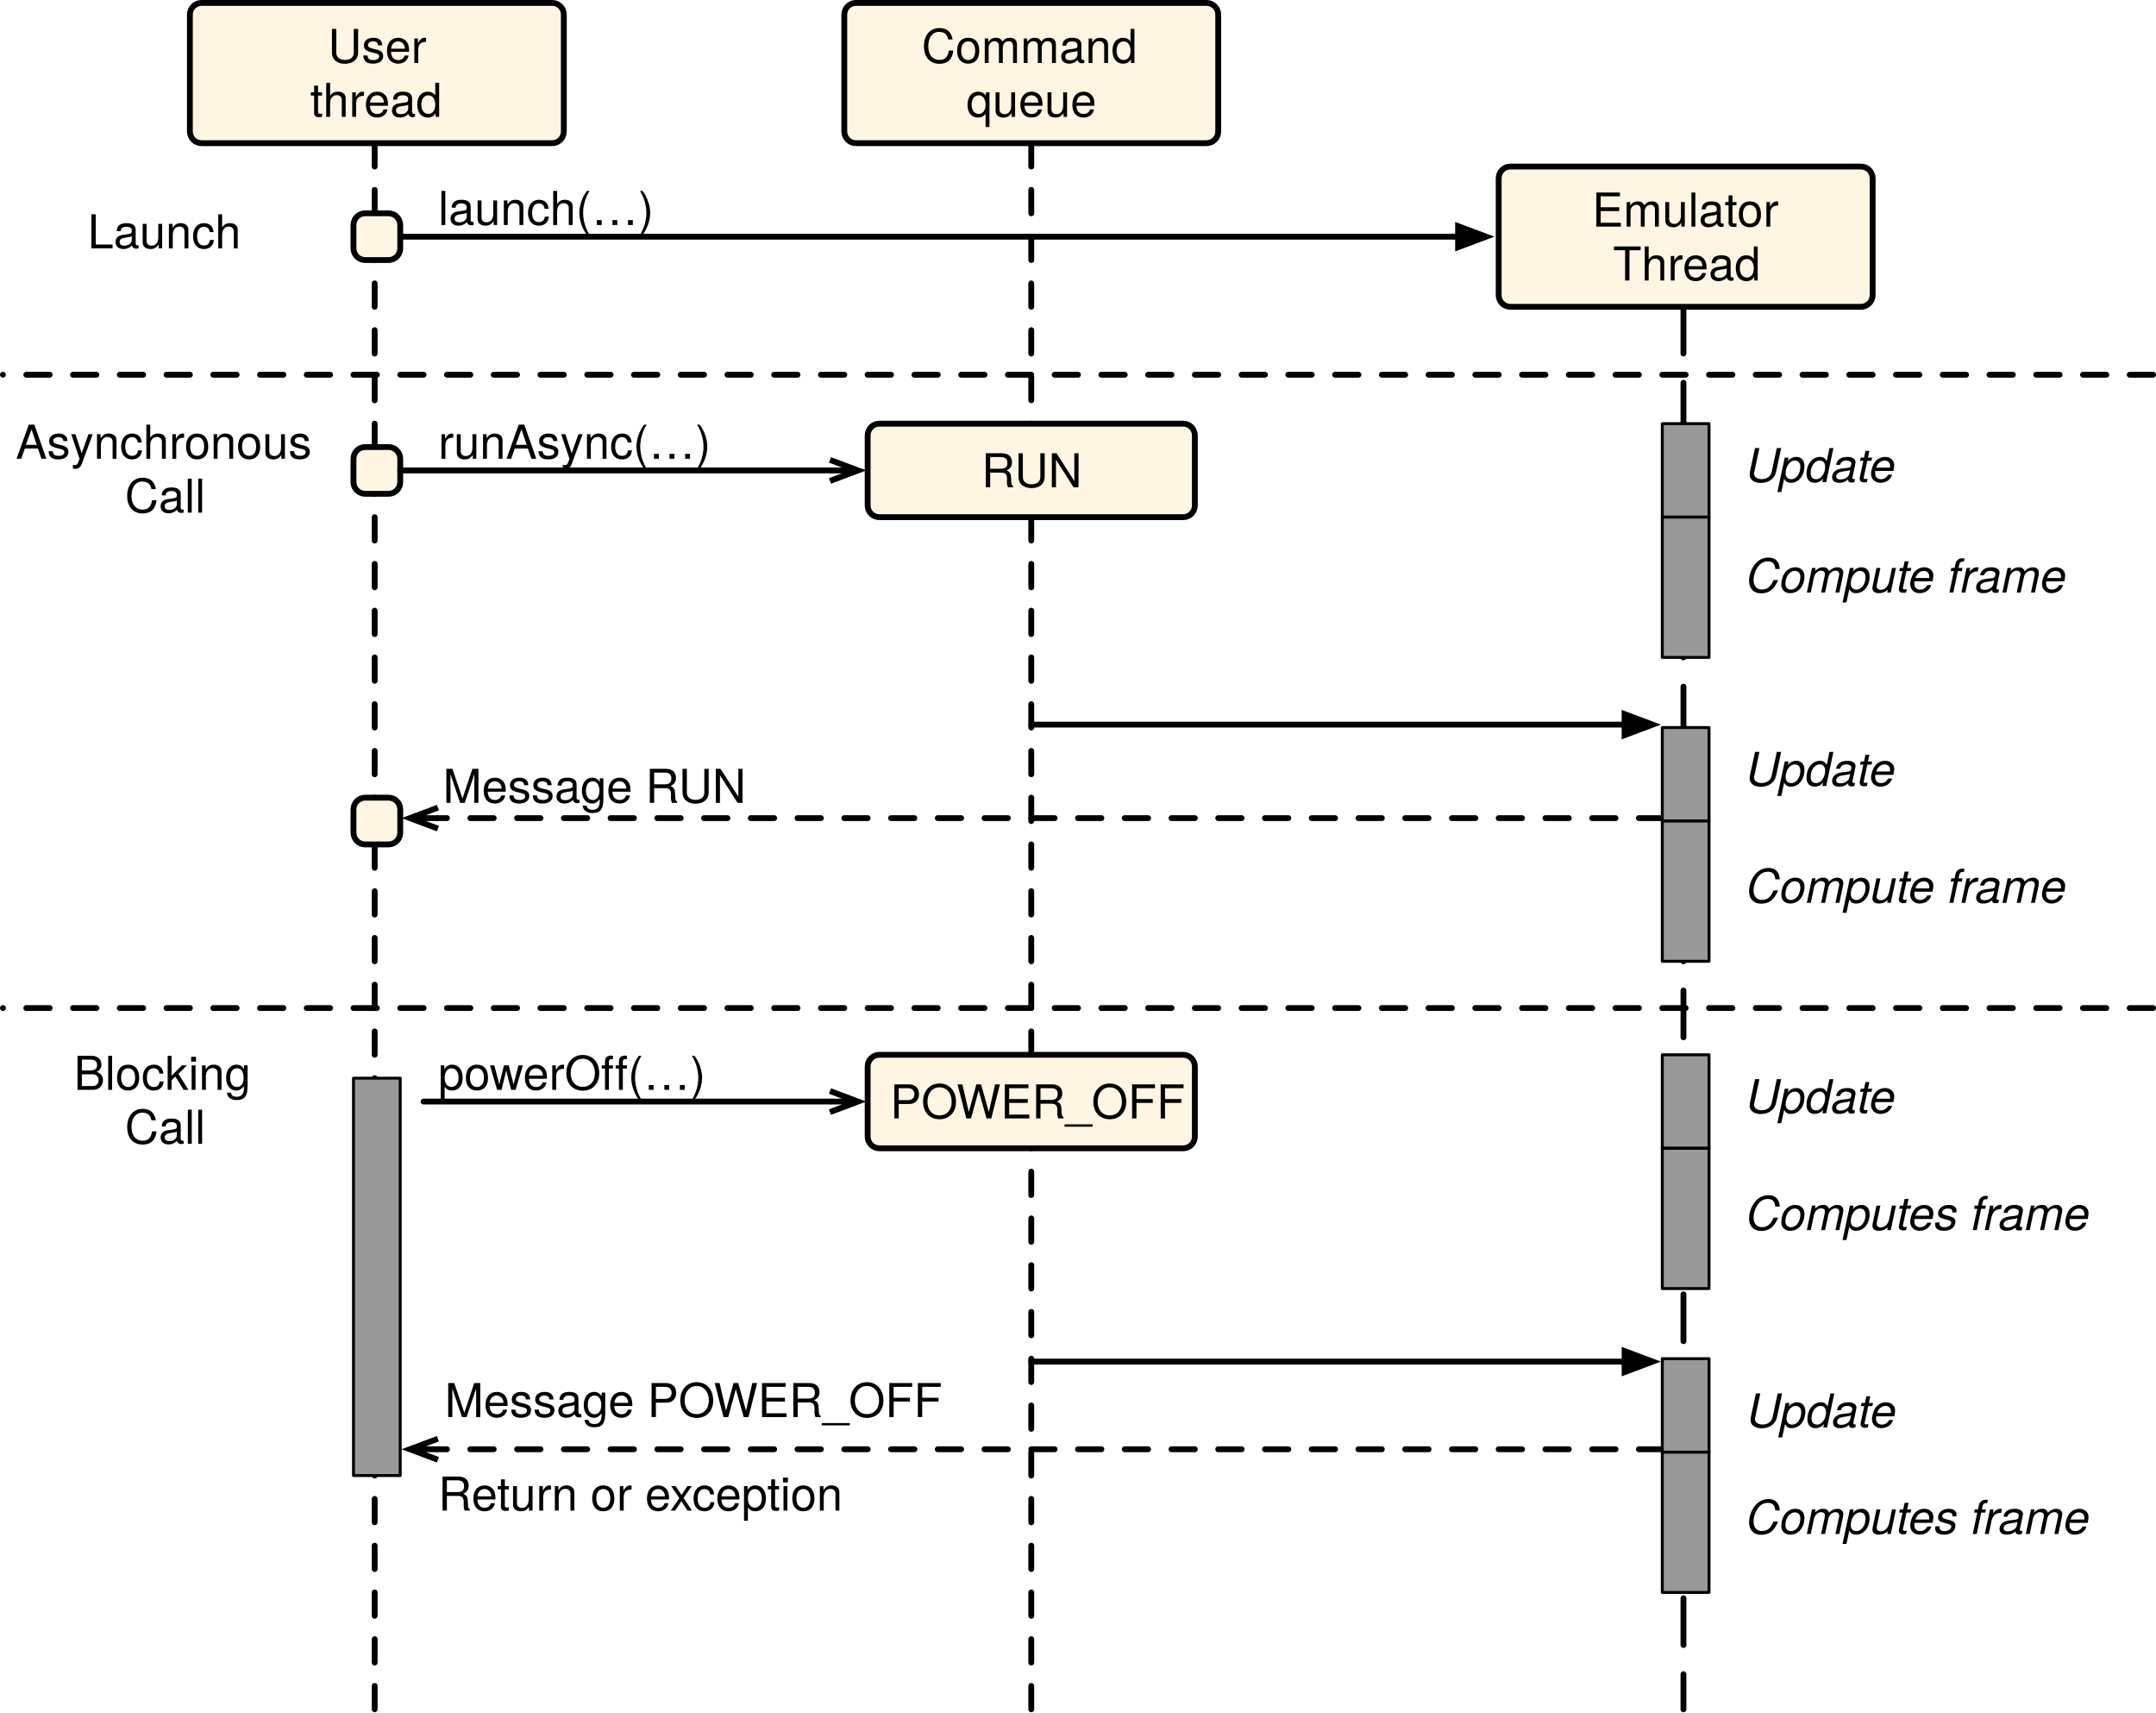
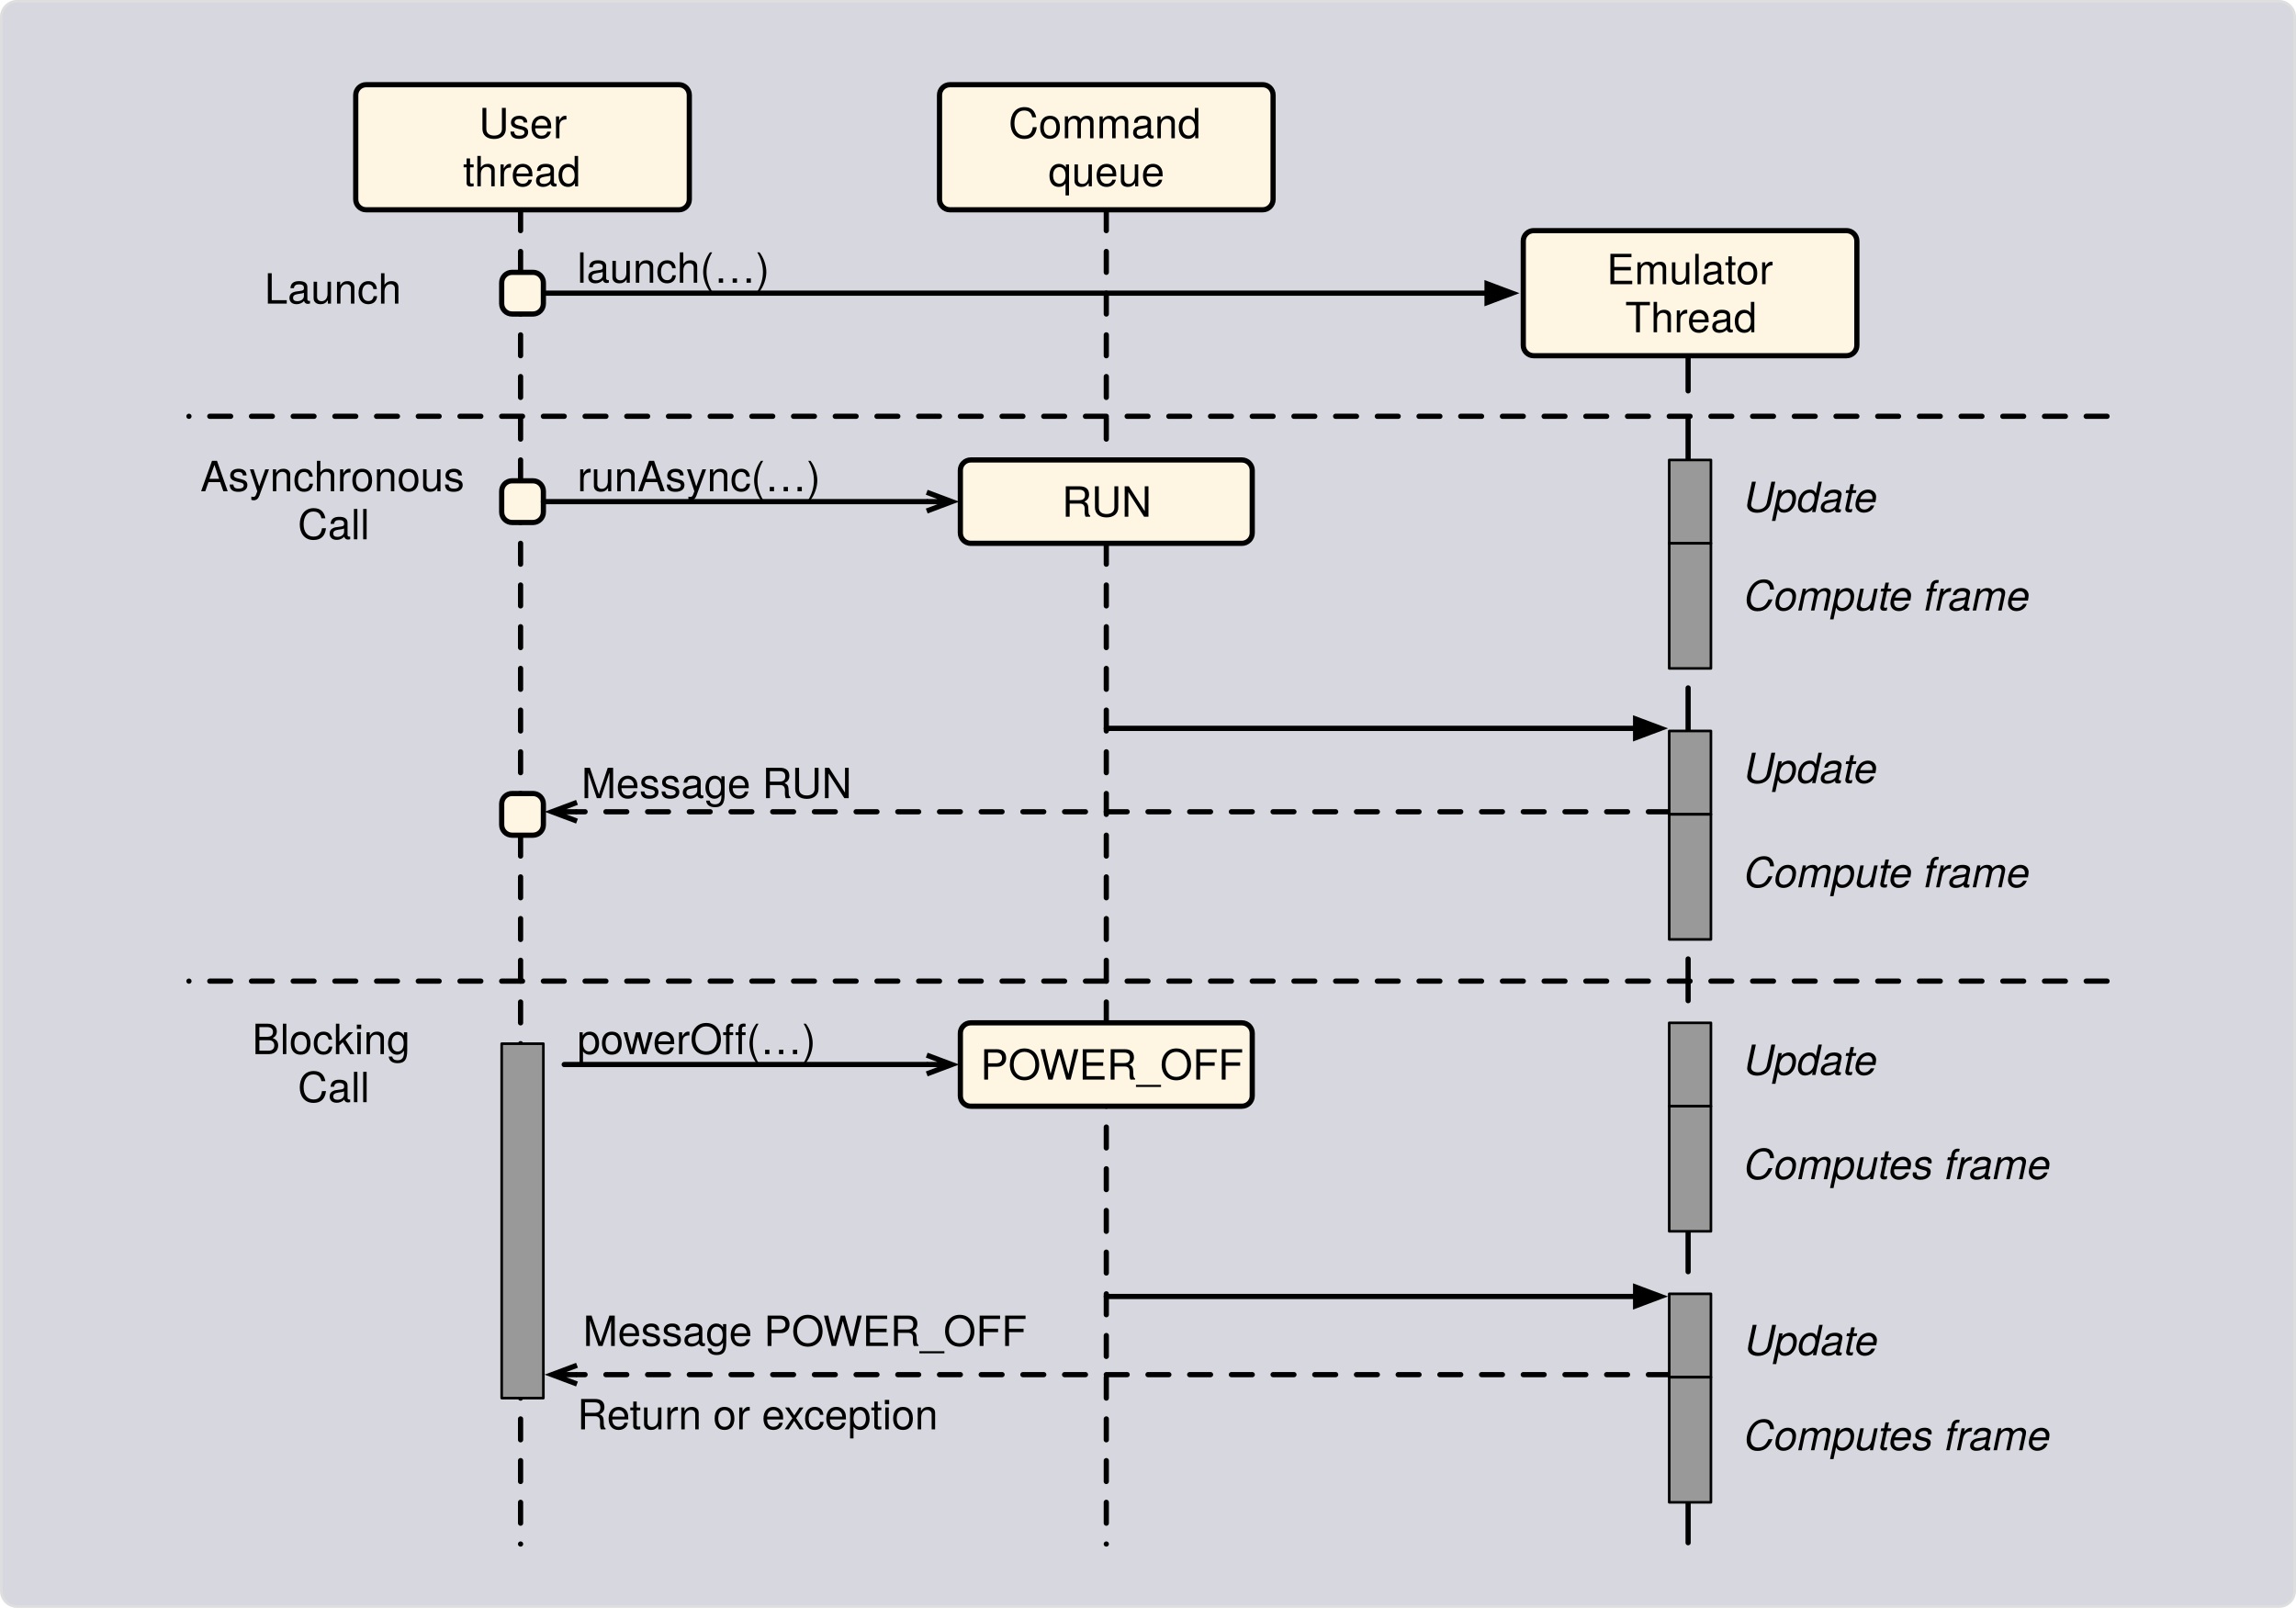
- <svg xmlns="http://www.w3.org/2000/svg" version="1.1" viewBox="-993 -81 738 586" width="738" height="586">
+ <svg xmlns="http://www.w3.org/2000/svg" version="1.1" viewBox="-1064.5 -112.5 881 617" width="881" height="617">
  <defs>
    <marker orient="auto" overflow="visible" markerUnits="strokeWidth" id="FilledArrow_Marker" stroke-linejoin="miter" stroke-miterlimit="10" viewBox="-1 -3 7 6" markerWidth="7" markerHeight="6" color="black">
      <g>
        <path d="M 4.8 0 L 0 -1.8 L 0 1.8 Z" fill="currentColor" stroke="currentColor" stroke-width="1" />
      </g>
    </marker>
    <marker orient="auto" overflow="visible" markerUnits="strokeWidth" id="StickArrow_Marker" stroke-linejoin="miter" stroke-miterlimit="10" viewBox="-1 -3 7 6" markerWidth="7" markerHeight="6" color="black">
      <g>
        <path d="M 4.8 0 L 0 0 M 0 -1.8 L 4.8 0 L 0 1.8" fill="none" stroke="currentColor" stroke-width="1" />
      </g>
    </marker>
  </defs>
  <g id="Architecture" fill="none" stroke-dasharray="none" fill-opacity="1" stroke="none" stroke-opacity="1">
    <g id="Architecture_Ebene_1">
+       <g id="Graphic_158">
+         <path d="M -1058 -112 L -190 -112 C -186.686 -112 -184 -109.314 -184 -106 L -184 498 C -184 501.314 -186.686 504 -190 504 L -1058 504 C -1061.314 504 -1064 501.314 -1064 498 L -1064 -106 C -1064 -109.314 -1061.314 -112 -1058 -112 Z" fill="#d7d8df" />
+         <path d="M -1058 -112 L -190 -112 C -186.686 -112 -184 -109.314 -184 -106 L -184 498 C -184 501.314 -186.686 504 -190 504 L -1058 504 C -1061.314 504 -1064 501.314 -1064 498 L -1064 -106 C -1064 -109.314 -1061.314 -112 -1058 -112 Z" stroke="#dedede" stroke-linecap="round" stroke-linejoin="round" stroke-width="1" />
+       </g>
      <g id="Graphic_108" />
      <g id="Line_107">
-         <line x1="-416.75" y1="24" x2="-416.75" y2="504" stroke="black" stroke-linecap="round" stroke-linejoin="round" stroke-dasharray="16.0,10.0" stroke-width="2" />
+         <line x1="-416.75" y1="21.493" x2="-416.75" y2="480" stroke="black" stroke-linecap="round" stroke-linejoin="round" stroke-dasharray="16.0,10.0" stroke-width="2" />
      </g>
      <g id="Graphic_106" />
      <g id="Line_105">
-         <line x1="-864.75" y1="-32" x2="-864.75" y2="504" stroke="black" stroke-linecap="round" stroke-linejoin="round" stroke-dasharray="8.0,8.0" stroke-width="2" />
+         <line x1="-864.75" y1="-32" x2="-864.75" y2="480" stroke="black" stroke-linecap="round" stroke-linejoin="round" stroke-dasharray="8.0,8.0" stroke-width="2" />
      </g>
      <g id="Line_102">
        <line x1="-855" y1="0" x2="-493.9" y2="0" marker-end="url(#FilledArrow_Marker)" stroke="black" stroke-linecap="round" stroke-linejoin="round" stroke-width="2" />
      </g>
      <g id="Graphic_101">
        <text transform="translate(-843 -19)" fill="black">
          <tspan font-family="Helvetica Neue" font-size="16" fill="black" x="0" y="15" xml:space="preserve">launch(…)</tspan>
        </text>
      </g>
      <g id="Graphic_98">
        <text transform="translate(-963 -11)" fill="black">
          <tspan font-family="Helvetica Neue" font-size="16" fill="black" x="14210855e-21" y="15" xml:space="preserve">Launch</tspan>
        </text>
      </g>
      <g id="Graphic_92">
        <path d="M -924 -80 L -804 -80 C -801.791 -80 -800 -78.209 -800 -76 L -800 -36 C -800 -33.791 -801.791 -32 -804 -32 L -924 -32 C -926.209 -32 -928 -33.791 -928 -36 L -928 -76 C -928 -78.209 -926.209 -80 -924 -80 Z" fill="#fef6e3" />
        <path d="M -924 -80 L -804 -80 C -801.791 -80 -800 -78.209 -800 -76 L -800 -36 C -800 -33.791 -801.791 -32 -804 -32 L -924 -32 C -926.209 -32 -928 -33.791 -928 -36 L -928 -76 C -928 -78.209 -926.209 -80 -924 -80 Z" stroke="black" stroke-linecap="round" stroke-linejoin="round" stroke-width="2" />
        <text transform="translate(-923 -74.448)" fill="black">
          <tspan font-family="Helvetica Neue" font-size="16" fill="black" x="42.264" y="15" xml:space="preserve">User </tspan>
          <tspan font-family="Helvetica Neue" font-size="16" fill="black" x="36.176" y="33.448" xml:space="preserve">thread</tspan>
        </text>
      </g>
      <g id="Graphic_91" />
      <g id="Line_90">
-         <line x1="-640" y1="-32" x2="-640" y2="504" stroke="black" stroke-linecap="round" stroke-linejoin="round" stroke-dasharray="8.0,8.0" stroke-width="2" />
+         <line x1="-640" y1="-32" x2="-640" y2="480" stroke="black" stroke-linecap="round" stroke-linejoin="round" stroke-dasharray="8.0,8.0" stroke-width="2" />
      </g>
      <g id="Graphic_87">
        <path d="M -700 -80 L -580 -80 C -577.791 -80 -576 -78.209 -576 -76 L -576 -36 C -576 -33.791 -577.791 -32 -580 -32 L -700 -32 C -702.209 -32 -704 -33.791 -704 -36 L -704 -76 C -704 -78.209 -702.209 -80 -700 -80 Z" fill="#fef6e3" />
        <path d="M -700 -80 L -580 -80 C -577.791 -80 -576 -78.209 -576 -76 L -576 -36 C -576 -33.791 -577.791 -32 -580 -32 L -700 -32 C -702.209 -32 -704 -33.791 -704 -36 L -704 -76 C -704 -78.209 -702.209 -80 -700 -80 Z" stroke="black" stroke-linecap="round" stroke-linejoin="round" stroke-width="2" />
        <text transform="translate(-699 -74.448)" fill="black">
          <tspan font-family="Helvetica Neue" font-size="16" fill="black" x="21.496" y="15" xml:space="preserve">Command </tspan>
          <tspan font-family="Helvetica Neue" font-size="16" fill="black" x="36.768" y="33.448" xml:space="preserve">queue</tspan>
        </text>
      </g>
      <g id="Graphic_86">
        <path d="M -476 -24 L -356 -24 C -353.791 -24 -352 -22.209 -352 -20 L -352 20 C -352 22.209 -353.791 24 -356 24 L -476 24 C -478.209 24 -480 22.209 -480 20 L -480 -20 C -480 -22.209 -478.209 -24 -476 -24 Z" fill="#fef6e3" />
        <path d="M -476 -24 L -356 -24 C -353.791 -24 -352 -22.209 -352 -20 L -352 20 C -352 22.209 -353.791 24 -356 24 L -476 24 C -478.209 24 -480 22.209 -480 20 L -480 -20 C -480 -22.209 -478.209 -24 -476 -24 Z" stroke="black" stroke-linecap="round" stroke-linejoin="round" stroke-width="2" />
        <text transform="translate(-475 -18.448)" fill="black">
          <tspan font-family="Helvetica Neue" font-size="16" fill="black" x="26.992" y="15" xml:space="preserve">Emulator</tspan>
          <tspan font-family="Helvetica Neue" font-size="16" fill="black" x="34.104" y="33.448" xml:space="preserve">Thread</tspan>
        </text>
      </g>
      <g id="Graphic_76" />
      <g id="Line_75">
        <line x1="-424" y1="199" x2="-843.1" y2="199" marker-end="url(#StickArrow_Marker)" stroke="black" stroke-linecap="round" stroke-linejoin="round" stroke-dasharray="8.0,8.0" stroke-width="2" />
      </g>
      <g id="Graphic_71" />
      <g id="Line_70">
        <line x1="-640" y1="167" x2="-436.9" y2="167" marker-end="url(#FilledArrow_Marker)" stroke="black" stroke-linecap="round" stroke-linejoin="round" stroke-width="2" />
      </g>
      <g id="Graphic_68">
        <rect x="-424" y="168" width="16" height="32" fill="#999" />
        <rect x="-424" y="168" width="16" height="32" stroke="black" stroke-linecap="round" stroke-linejoin="round" stroke-width="1" />
      </g>
      <g id="Graphic_109">
        <path d="M -868 -8 L -860 -8 C -857.791 -8 -856 -6.209 -856 -4 L -856 4 C -856 6.209 -857.791 8 -860 8 L -868 8 C -870.209 8 -872 6.209 -872 4 L -872 -4 C -872 -6.209 -870.209 -8 -868 -8 Z" fill="#fef6e3" />
        <path d="M -868 -8 L -860 -8 C -857.791 -8 -856 -6.209 -856 -4 L -856 4 C -856 6.209 -857.791 8 -860 8 L -868 8 C -870.209 8 -872 6.209 -872 4 L -872 -4 C -872 -6.209 -870.209 -8 -868 -8 Z" stroke="black" stroke-linecap="round" stroke-linejoin="round" stroke-width="2" />
        <text transform="translate(-867 -18)" fill="black" />
      </g>
      <g id="Graphic_111">
        <text transform="translate(-395.304 173)" fill="black">
          <tspan font-family="Helvetica Neue" font-style="italic" font-size="16" fill="black" x="0" y="15" xml:space="preserve">Update</tspan>
        </text>
      </g>
      <g id="Graphic_112">
        <path d="M -868 72 L -860 72 C -857.791 72 -856 73.791 -856 76 L -856 84 C -856 86.209 -857.791 88 -860 88 L -868 88 C -870.209 88 -872 86.209 -872 84 L -872 76 C -872 73.791 -870.209 72 -868 72 Z" fill="#fef6e3" />
        <path d="M -868 72 L -860 72 C -857.791 72 -856 73.791 -856 76 L -856 84 C -856 86.209 -857.791 88 -860 88 L -868 88 C -870.209 88 -872 86.209 -872 84 L -872 76 C -872 73.791 -870.209 72 -868 72 Z" stroke="black" stroke-linecap="round" stroke-linejoin="round" stroke-width="2" />
        <text transform="translate(-867 62)" fill="black" />
      </g>
      <g id="Graphic_114" />
      <g id="Line_113">
        <line x1="-256" y1="47.25" x2="-992" y2="47.25" stroke="black" stroke-linecap="round" stroke-linejoin="round" stroke-dasharray="8.0,8.0" stroke-width="2" />
      </g>
      <g id="Graphic_115">
        <text transform="translate(-987.592 61)" fill="black">
          <tspan font-family="Helvetica Neue" font-size="16" fill="black" x="56132876e-20" y="15" xml:space="preserve">Asynchronous</tspan>
          <tspan font-family="Helvetica Neue" font-size="16" fill="black" x="37.352" y="33.448" xml:space="preserve">Call</tspan>
        </text>
      </g>
      <g id="Graphic_116">
        <text transform="translate(-967.728 277)" fill="black">
          <tspan font-family="Helvetica Neue" font-size="16" fill="black" x="0" y="15" xml:space="preserve">Blocking</tspan>
          <tspan font-family="Helvetica Neue" font-size="16" fill="black" x="17.488" y="33.448" xml:space="preserve">Call</tspan>
        </text>
      </g>
      <g id="Graphic_117">
        <text transform="translate(-843 61)" fill="black">
          <tspan font-family="Helvetica Neue" font-size="16" fill="black" x="0" y="15" xml:space="preserve">runAsync(…)</tspan>
        </text>
      </g>
      <g id="Graphic_120" />
      <g id="Line_119">
        <line x1="-856" y1="80" x2="-708.9" y2="80" marker-end="url(#StickArrow_Marker)" stroke="black" stroke-linecap="round" stroke-linejoin="round" stroke-width="2" />
      </g>
      <g id="Graphic_121">
        <path d="M -692 64 L -588 64 C -585.791 64 -584 65.791 -584 68 L -584 92 C -584 94.209 -585.791 96 -588 96 L -692 96 C -694.209 96 -696 94.209 -696 92 L -696 68 C -696 65.791 -694.209 64 -692 64 Z" fill="#fef6e3" />
        <path d="M -692 64 L -588 64 C -585.791 64 -584 65.791 -584 68 L -584 92 C -584 94.209 -585.791 96 -588 96 L -692 96 C -694.209 96 -696 94.209 -696 92 L -696 68 C -696 65.791 -694.209 64 -692 64 Z" stroke="black" stroke-linecap="round" stroke-linejoin="round" stroke-width="2" />
        <text transform="translate(-691 70.776)" fill="black">
          <tspan font-family="Helvetica Neue" font-size="16" fill="black" x="33.968" y="15" xml:space="preserve">RUN</tspan>
        </text>
      </g>
      <g id="Graphic_125">
        <rect x="-424" y="200" width="16" height="48" fill="#999" />
        <rect x="-424" y="200" width="16" height="48" stroke="black" stroke-linecap="round" stroke-linejoin="round" stroke-width="1" />
      </g>
      <g id="Graphic_126">
        <text transform="translate(-395.304 213)" fill="black">
          <tspan font-family="Helvetica Neue" font-style="italic" font-size="16" fill="black" x="0" y="15" xml:space="preserve">Compute frame</tspan>
        </text>
      </g>
      <g id="Graphic_130">
        <rect x="-424" y="64" width="16" height="32" fill="#999" />
        <rect x="-424" y="64" width="16" height="32" stroke="black" stroke-linecap="round" stroke-linejoin="round" stroke-width="1" />
      </g>
      <g id="Graphic_129">
        <text transform="translate(-395.304 69)" fill="black">
          <tspan font-family="Helvetica Neue" font-style="italic" font-size="16" fill="black" x="0" y="15" xml:space="preserve">Update</tspan>
        </text>
      </g>
      <g id="Graphic_128">
        <rect x="-424" y="96" width="16" height="48" fill="#999" />
        <rect x="-424" y="96" width="16" height="48" stroke="black" stroke-linecap="round" stroke-linejoin="round" stroke-width="1" />
      </g>
      <g id="Graphic_127">
        <text transform="translate(-395.304 106.776)" fill="black">
          <tspan font-family="Helvetica Neue" font-style="italic" font-size="16" fill="black" x="0" y="15" xml:space="preserve">Compute frame</tspan>
        </text>
      </g>
      <g id="Graphic_134">
        <rect x="-424" y="280" width="16" height="32" fill="#999" />
        <rect x="-424" y="280" width="16" height="32" stroke="black" stroke-linecap="round" stroke-linejoin="round" stroke-width="1" />
      </g>
      <g id="Graphic_133">
        <text transform="translate(-395.304 285)" fill="black">
          <tspan font-family="Helvetica Neue" font-style="italic" font-size="16" fill="black" x="0" y="15" xml:space="preserve">Update</tspan>
        </text>
      </g>
      <g id="Graphic_132">
        <rect x="-424" y="312" width="16" height="48" fill="#999" />
        <rect x="-424" y="312" width="16" height="48" stroke="black" stroke-linecap="round" stroke-linejoin="round" stroke-width="1" />
      </g>
      <g id="Graphic_131">
        <text transform="translate(-395.304 325)" fill="black">
          <tspan font-family="Helvetica Neue" font-style="italic" font-size="16" fill="black" x="0" y="15" xml:space="preserve">Computes frame</tspan>
        </text>
      </g>
      <g id="Graphic_136" />
      <g id="Line_135">
        <line x1="-256" y1="264" x2="-992" y2="264" stroke="black" stroke-linecap="round" stroke-linejoin="round" stroke-dasharray="8.0,8.0" stroke-width="2" />
      </g>
      <g id="Graphic_137">
        <rect x="-872" y="288" width="16" height="136" fill="#999" />
        <rect x="-872" y="288" width="16" height="136" stroke="black" stroke-linecap="round" stroke-linejoin="round" stroke-width="1" />
      </g>
      <g id="Graphic_141">
        <text transform="translate(-843 277)" fill="black">
          <tspan font-family="Helvetica Neue" font-size="16" fill="black" x="7247536e-19" y="15" xml:space="preserve">powerOff(…)</tspan>
        </text>
      </g>
      <g id="Graphic_140" />
      <g id="Line_139">
        <line x1="-848" y1="296" x2="-708.9" y2="296" marker-end="url(#StickArrow_Marker)" stroke="black" stroke-linecap="round" stroke-linejoin="round" stroke-width="2" />
      </g>
      <g id="Graphic_138">
        <path d="M -692 280 L -588 280 C -585.791 280 -584 281.791 -584 284 L -584 308 C -584 310.209 -585.791 312 -588 312 L -692 312 C -694.209 312 -696 310.209 -696 308 L -696 284 C -696 281.791 -694.209 280 -692 280 Z" fill="#fef6e3" />
        <path d="M -692 280 L -588 280 C -585.791 280 -584 281.791 -584 284 L -584 308 C -584 310.209 -585.791 312 -588 312 L -692 312 C -694.209 312 -696 310.209 -696 308 L -696 284 C -696 281.791 -694.209 280 -692 280 Z" stroke="black" stroke-linecap="round" stroke-linejoin="round" stroke-width="2" />
        <text transform="translate(-691 286.776)" fill="black">
          <tspan font-family="Helvetica Neue" font-size="16" fill="black" x="2.696" y="15" xml:space="preserve">POWER_OFF</tspan>
        </text>
      </g>
      <g id="Graphic_144" />
      <g id="Line_143">
        <line x1="-424" y1="415" x2="-843.1" y2="415" marker-end="url(#StickArrow_Marker)" stroke="black" stroke-linecap="round" stroke-linejoin="round" stroke-dasharray="8.0,8.0" stroke-width="2" />
      </g>
      <g id="Graphic_142">
        <text transform="translate(-843 421)" fill="black">
          <tspan font-family="Helvetica Neue" font-size="16" fill="black" x="7105427e-19" y="15" xml:space="preserve">Return or exception</tspan>
        </text>
      </g>
      <g id="Graphic_148">
        <rect x="-424" y="384" width="16" height="32" fill="#999" />
        <rect x="-424" y="384" width="16" height="32" stroke="black" stroke-linecap="round" stroke-linejoin="round" stroke-width="1" />
      </g>
      <g id="Graphic_147">
        <text transform="translate(-395 392.552)" fill="black">
          <tspan font-family="Helvetica Neue" font-style="italic" font-size="16" fill="black" x="0" y="15" xml:space="preserve">Update</tspan>
        </text>
      </g>
      <g id="Graphic_146">
        <rect x="-424" y="416" width="16" height="48" fill="#999" />
        <rect x="-424" y="416" width="16" height="48" stroke="black" stroke-linecap="round" stroke-linejoin="round" stroke-width="1" />
      </g>
      <g id="Graphic_145">
        <text transform="translate(-395.304 429)" fill="black">
          <tspan font-family="Helvetica Neue" font-style="italic" font-size="16" fill="black" x="0" y="15" xml:space="preserve">Computes frame</tspan>
        </text>
      </g>
      <g id="Graphic_151" />
      <g id="Line_150">
        <line x1="-640" y1="385" x2="-436.9" y2="385" marker-end="url(#FilledArrow_Marker)" stroke="black" stroke-linecap="round" stroke-linejoin="round" stroke-width="2" />
      </g>
      <g id="Graphic_123">
        <text transform="translate(-843 178.776)" fill="black">
          <tspan font-family="Helvetica Neue" font-size="16" fill="black" x="1.592" y="15" xml:space="preserve">Message RUN</tspan>
        </text>
      </g>
      <g id="Graphic_152">
        <path d="M -868 192 L -860 192 C -857.791 192 -856 193.791 -856 196 L -856 204 C -856 206.209 -857.791 208 -860 208 L -868 208 C -870.209 208 -872 206.209 -872 204 L -872 196 C -872 193.791 -870.209 192 -868 192 Z" fill="#fef6e3" />
        <path d="M -868 192 L -860 192 C -857.791 192 -856 193.791 -856 196 L -856 204 C -856 206.209 -857.791 208 -860 208 L -868 208 C -870.209 208 -872 206.209 -872 204 L -872 196 C -872 193.791 -870.209 192 -868 192 Z" stroke="black" stroke-linecap="round" stroke-linejoin="round" stroke-width="2" />
        <text transform="translate(-867 182)" fill="black" />
      </g>
      <g id="Graphic_157">
        <text transform="translate(-843 389)" fill="black">
          <tspan font-family="Helvetica Neue" font-size="16" fill="black" x="2.224" y="15" xml:space="preserve">Message POWER_OFF </tspan>
        </text>
      </g>
    </g>
  </g>
</svg>
